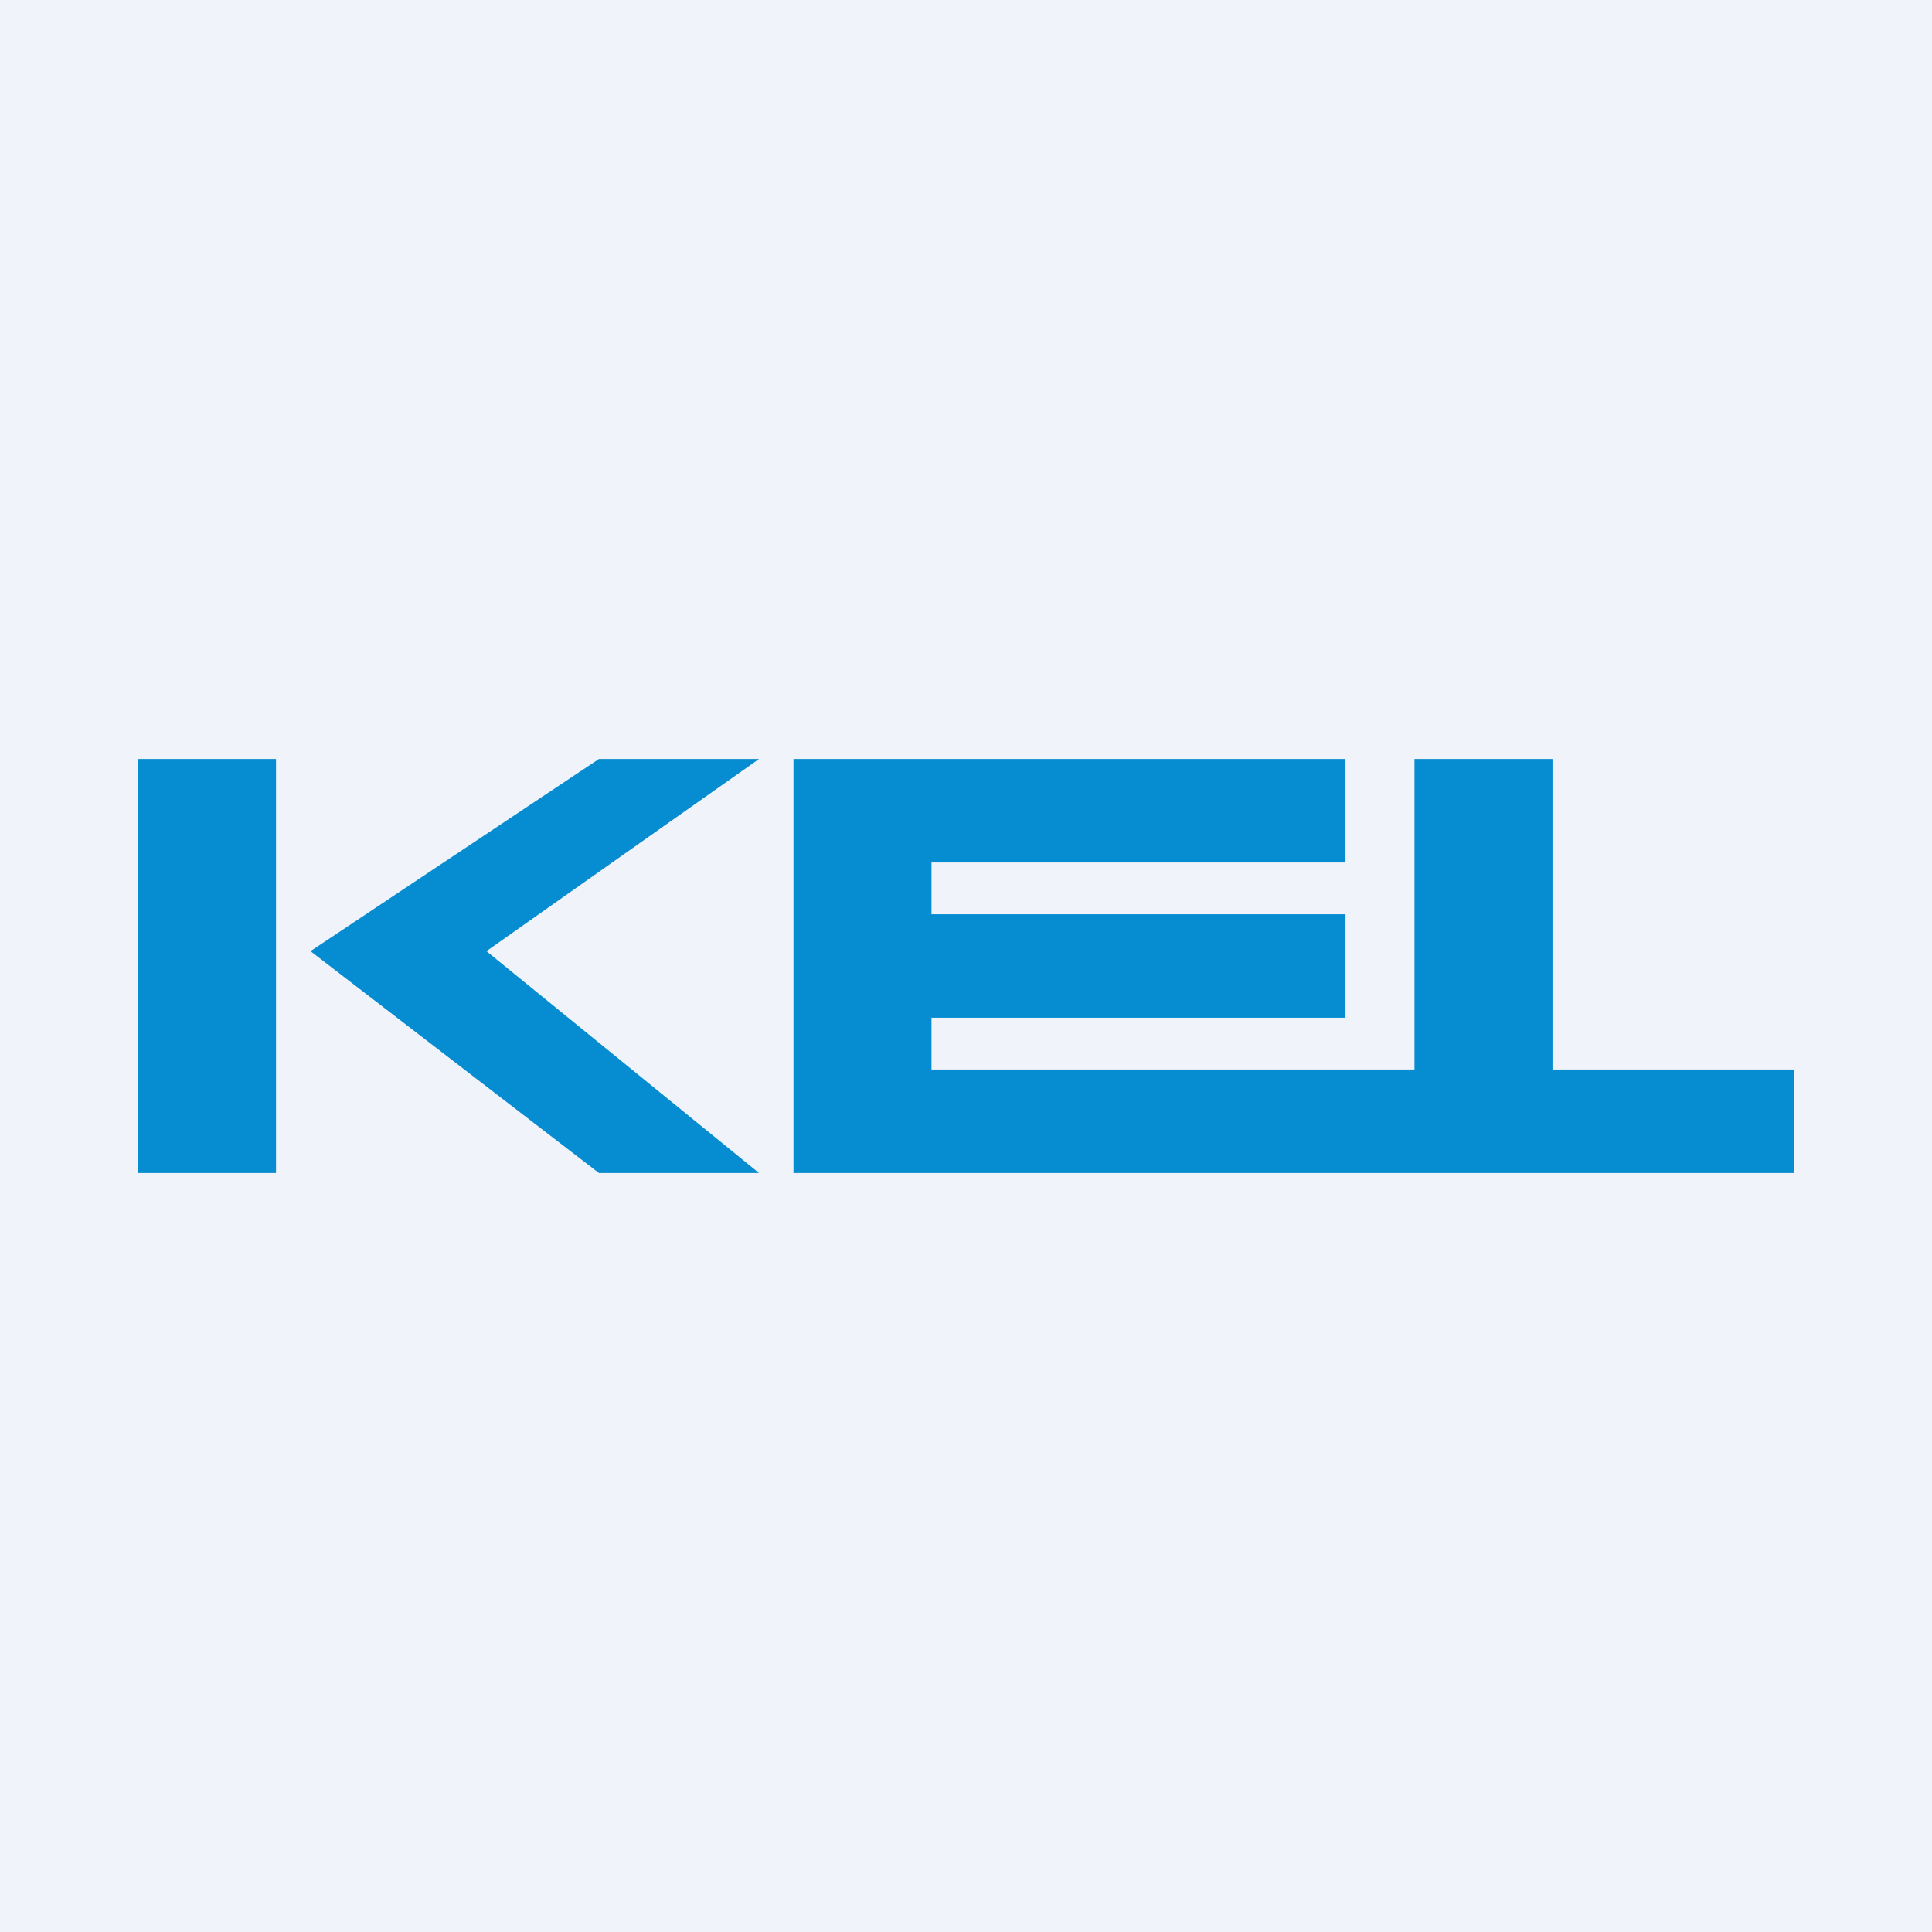
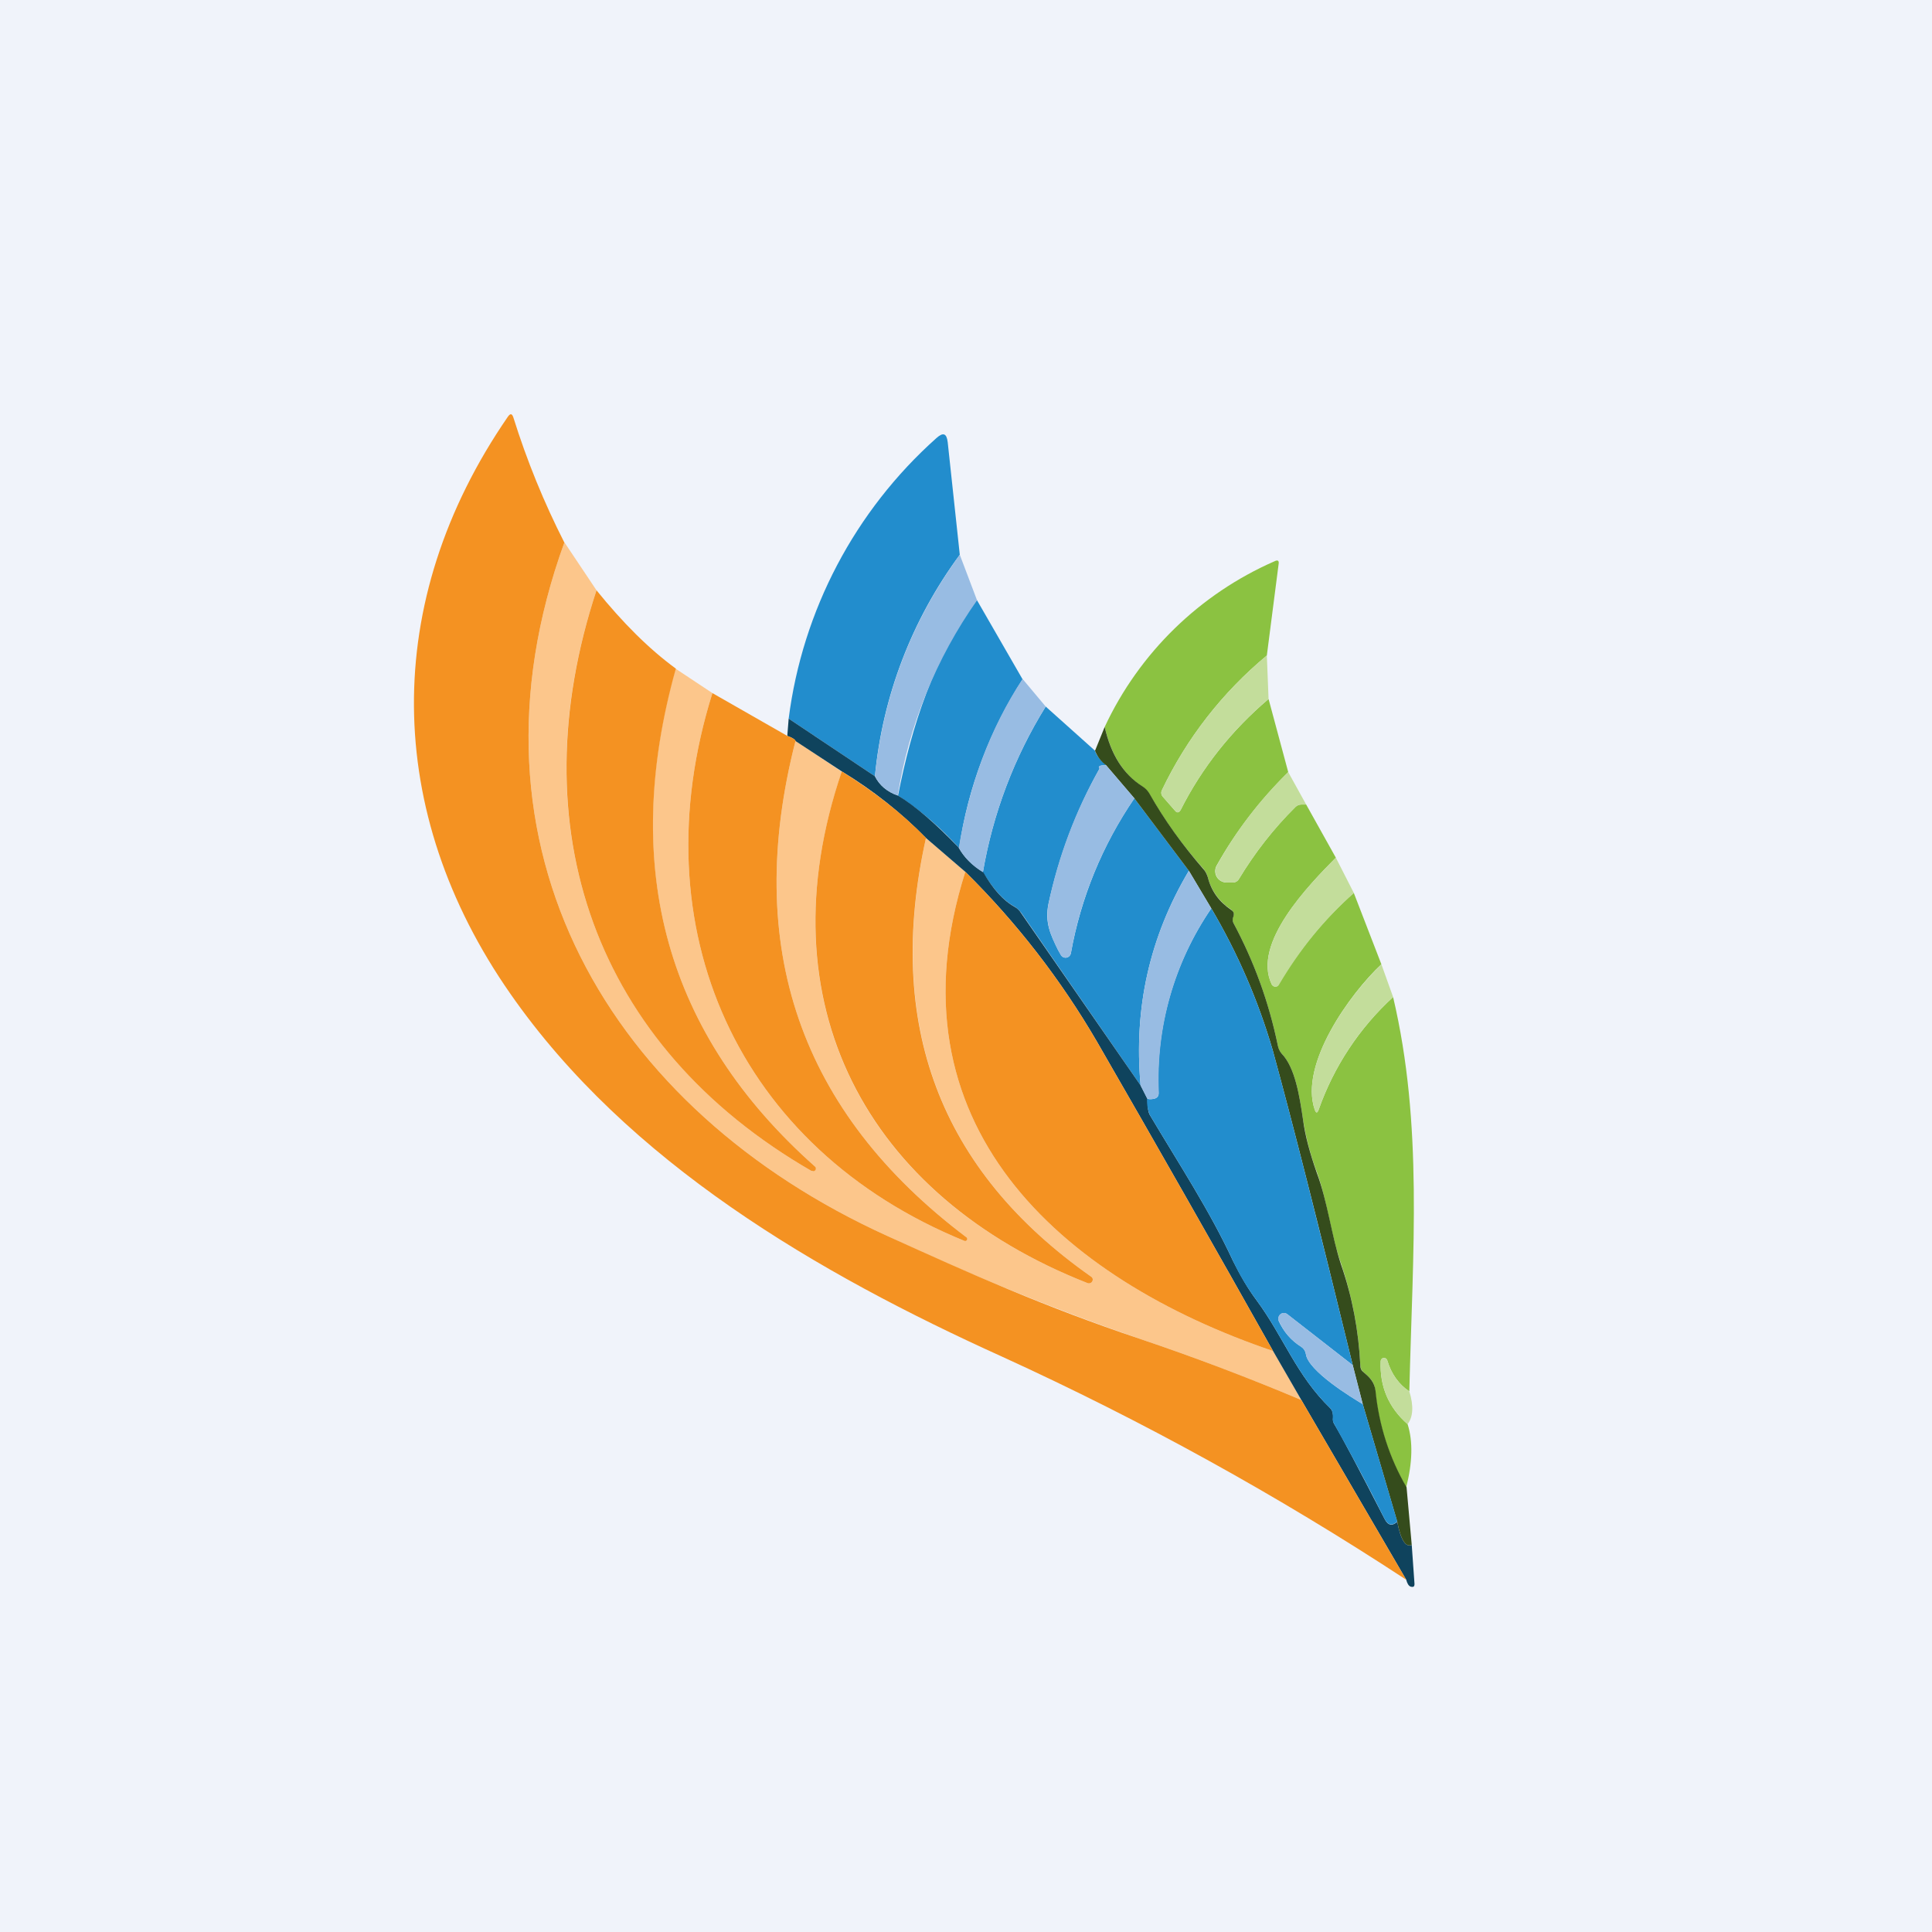
<svg xmlns="http://www.w3.org/2000/svg" width="56" height="56" viewBox="0 0 56 56">
  <path fill="#F0F3FA" d="M0 0h56v56H0z" />
-   <path fill="#068CD0" d="M4 22h4v12H4zM22 22h-4.64L9 27.57 17.36 34H22l-7.9-6.43L22 22ZM39 25v-3H23v12h29v-3h-7v-9h-4v9H27v-1.5h12v-3H27V25h12Z" />
+   <path d="m16.36 15.72.93 1.39c-2.28 6.88-.05 13.2 6.23 16.83a.08.08 0 0 0 .12-.08.08.08 0 0 0-.02-.05c-4.3-3.82-5.65-8.63-4.04-14.43l1.07.71c-2.14 6.82.73 13.2 7.31 15.88a.06.06 0 0 0 .07-.03.06.06 0 0 0-.01-.07c-4.83-3.64-6.49-8.43-4.96-14.4l1.34.9c-2.29 6.7.7 12.3 7.12 14.82a.11.11 0 0 0 .14-.05.1.1 0 0 0-.04-.14c-4.38-3.08-5.97-7.31-4.78-12.71l1.14.98c-2.32 7.31 2.76 11.8 8.92 13.89l.82 1.42a68.5 68.5 0 0 0-4.7-1.78 72.8 72.8 0 0 1-7.31-2.98c-8.03-3.65-12.56-11.25-9.35-20.1Z" fill="#FCC68B" />
+   <path d="M36.72 19a11.53 11.53 0 0 0-3.04 3.9.17.17 0 0 0 .03.2l.35.4c.06.07.11.06.16-.02.62-1.23 1.47-2.3 2.55-3.22l.57 2.12c-.83.82-1.52 1.72-2.07 2.7a.33.33 0 0 0 .29.5h.17a.2.2 0 0 0 .18-.1c.46-.76 1-1.46 1.64-2.09.04-.04.1-.07.17-.07h.14l.86 1.54c-.79.8-2.43 2.48-1.86 3.67a.12.12 0 0 0 .17.05 11.04 11.04 0 0 1 2.21-2.7l.8 2.07c-.9.84-2.39 2.9-1.93 4.22.04.1.07.1.11 0a8.06 8.06 0 0 1 2.16-3.27c.87 3.7.57 7.32.47 11.43-.3-.2-.52-.5-.64-.9a.1.1 0 0 0-.11-.07.1.1 0 0 0-.08.1c-.03.73.23 1.34.78 1.82.16.5.14 1.12-.04 1.83-.5-.86-.8-1.8-.9-2.8-.01-.24-.15-.38-.32-.52a.28.28 0 0 1-.11-.21 10.77 10.77 0 0 0-.55-2.93c-.3-.85-.4-1.8-.7-2.65a7.85 7.85 0 0 1-.41-1.54c-.1-.68-.23-1.52-.62-1.92a.47.47 0 0 1-.11-.23 13.16 13.16 0 0 0-1.29-3.56.21.21 0 0 1 0-.19c.03-.08 0-.14-.07-.2a1.57 1.57 0 0 1-.67-.93.64.64 0 0 0-.13-.25 13.1 13.1 0 0 1-1.58-2.19.6.6 0 0 0-.2-.2c-.54-.35-.9-.93-1.08-1.72a9.74 9.74 0 0 1 4.92-4.8c.1-.05.14-.02.12.09L36.72 19Z" fill="#8BC241" />
+   <path d="M27.82 16.08a12.87 12.87 0 0 0-2.46 6.42l-2.5-1.67a13.13 13.13 0 0 1 4.28-8.13c.2-.18.3-.14.33.12l.35 3.26Zm.5 1.32 1.32 2.29a12.32 12.32 0 0 0-1.84 4.89 9.15 9.15 0 0 0-1.77-1.52c.39-2 1.04-4.03 2.28-5.66Zm3.42 4.36-1.43-1.28a13.38 13.38 0 0 0-1.82 4.8c.3.49.6.83.92 1 .08.05.14.11.2.19l3.45 4.99c-.2-2.24.26-4.3 1.4-6.22l-1.58-2.1a11.56 11.56 0 0 0-1.84 4.49.16.16 0 0 1-.14.13.16.16 0 0 1-.16-.1 27 27 0 0 0-.07-.12c-.22-.45-.39-.8-.28-1.34.3-1.38.79-2.69 1.48-3.92-.05-.07 0-.1.19-.1-.18-.16-.29-.3-.32-.42Z" fill="#228DCD" />
+   <path d="m22.86 20.83 2.5 1.67c.13.26.35.45.67.56.51.31 1.1.82 1.77 1.52.13.25.36.49.7.7.28.49.59.83.9 1 .09.05.15.11.2.19l3.46 4.99.2.39c0 .23.02.39.07.47.83 1.4 1.73 2.76 2.41 4.23.2.4.42.79.69 1.15.78 1.06 1.15 2.17 2.13 3.12.04.04.07.1.08.2v.08c-.01.06 0 .12.03.17.24.4.73 1.33 1.46 2.75.1.2.22.22.37.09.1.52.24.75.42.67l.08 1.13c0 .08-.03.1-.11.08-.06-.02-.1-.09-.13-.2l-3.04-5.21-.82-1.42a916.6 916.6 0 0 0-5.1-8.96 23.68 23.68 0 0 0-3.82-4.93l-1.14-.98a12.47 12.47 0 0 0-2.44-1.93l-1.34-.88c-.02-.05-.1-.1-.24-.15l.04-.5Z" fill="#0F435D" />
+   <path d="M32.02 21.07c.18.8.54 1.37 1.09 1.72a.6.6 0 0 1 .2.2c.44.78.97 1.51 1.57 2.2.06.06.1.15.13.24.1.4.33.71.67.94.08.05.1.11.07.2a.21.21 0 0 0 0 .18c.6 1.12 1.03 2.3 1.29 3.56a.5.5 0 0 0 .11.23c.39.4.52 1.24.62 1.92.06.46.2.97.4 1.54.32.86.42 1.8.7 2.65.33.95.51 1.92.56 2.93 0 .09.04.16.11.21.17.14.3.28.33.52.1 1 .4 1.94.9 2.8l.15 1.67c-.18.08-.32-.15-.42-.67l-1-3.41-.29-1.13c-1-4.1-1.77-7.13-2.32-9.13a18 18 0 0 0-1.78-4.11l-.65-1.09-1.58-2.1-.82-.96a.93.93 0 0 1-.32-.42l.28-.69Z" fill="#354C1C" />
+   <path d="M16.36 15.72c-3.21 8.85 1.32 16.45 9.35 20.1 2.41 1.1 4.6 2.07 7.31 2.98 1.6.54 3.16 1.13 4.7 1.78l3.04 5.21a87.84 87.84 0 0 0-11.7-6.46C23.69 36.9 18.2 33.7 14.79 28.8c-3.66-5.25-3.76-11.36-.07-16.72.07-.1.12-.1.16.02a23.4 23.4 0 0 0 1.48 3.63Zm.93 1.39c.76.94 1.52 1.7 2.3 2.27-1.62 5.8-.27 10.61 4.03 14.43a.08.08 0 0 1-.04.14l-.06-.01c-6.29-3.63-8.5-9.95-6.23-16.83Zm5.53 4.22-2.17-1.24c-2.14 6.82.73 13.2 7.31 15.88a.06.06 0 0 0 .07-.03.06.06 0 0 0-.01-.07c-4.83-3.64-6.49-8.43-4.96-14.4-.02-.04-.1-.09-.24-.14Zm1.58 1.03c.96.6 1.78 1.24 2.44 1.93-1.2 5.4.4 9.63 4.78 12.71a.1.1 0 0 1 .04.14.11.11 0 0 1-.14.05c-6.41-2.52-9.41-8.12-7.12-14.83Zm7.4 7.84a23.68 23.68 0 0 0-3.82-4.93c-2.32 7.31 2.76 11.8 8.92 13.89a916.6 916.6 0 0 0-5.1-8.96Z" fill="#F49222" />
+   <path d="M35.11 26.33a18.06 18.06 0 0 1 1.78 4.11c.55 2 1.32 5.04 2.32 9.13l-1.9-1.48a.16.16 0 0 0-.25.09v.1c.15.33.37.58.66.76a.3.3 0 0 1 .13.2c.06.5 1.35 1.28 1.65 1.46l1 3.4c-.15.14-.27.11-.37-.08a62.7 62.7 0 0 0-1.46-2.75.26.26 0 0 1-.04-.17.4.4 0 0 0 0-.08c0-.1-.03-.16-.07-.2-.98-.95-1.35-2.06-2.13-3.12a6.6 6.6 0 0 1-.69-1.15c-.68-1.47-1.58-2.83-2.41-4.23a1.02 1.02 0 0 1-.08-.47c.08.02.16.01.23-.01.08-.03.11-.09.1-.17a8.77 8.77 0 0 1 1.53-5.34Z" fill="#228DCD" />
+   <path d="m27.82 16.08.5 1.32a13.56 13.56 0 0 0-2.3 5.66c-.31-.11-.53-.3-.66-.56.24-2.35 1.06-4.5 2.46-6.42Zm1.82 3.6.67.8a13.38 13.38 0 0 0-1.82 4.8 1.97 1.97 0 0 1-.7-.7c.31-1.87.93-3.5 1.85-4.9Zm3.24 3.46-.82-.96c-.18 0-.25.03-.19.1a13.49 13.49 0 0 0-1.48 3.92c-.1.55.06.9.28 1.34l.07.13a.16.16 0 0 0 .3-.04c.28-1.6.9-3.1 1.84-4.49Zm1.58 2.1.65 1.09a8.77 8.77 0 0 0-1.52 5.34c0 .08-.04.14-.11.17a.38.38 0 0 1-.23 0l-.19-.38c-.2-2.24.26-4.3 1.4-6.22ZM39.5 40.7l-.29-1.13-1.9-1.48a.16.16 0 0 0-.24.2c.14.32.36.57.65.75a.3.3 0 0 1 .13.2c.06.5 1.35 1.28 1.65 1.46Z" fill="#98BCE3" />
+   <path d="m36.72 19 .05 1.26a10.28 10.28 0 0 0-2.55 3.22c-.05.08-.1.09-.16.02l-.35-.4a.17.17 0 0 1-.03-.2 11.53 11.53 0 0 1 3.04-3.9Zm.62 3.38.52.94h-.14a.25.25 0 0 0-.17.07c-.63.63-1.18 1.33-1.64 2.09a.2.2 0 0 1-.18.1h-.17a.33.33 0 0 1-.33-.33.3.3 0 0 1 .04-.16c.55-1 1.24-1.9 2.07-2.71Zm1.9 3.5-.52-1.02c-.79.8-2.43 2.48-1.86 3.67a.12.12 0 0 0 .22 0c.59-1 1.31-1.89 2.17-2.65Zm.8 2.07.34.95a8.06 8.06 0 0 0-2.16 3.27c-.04.1-.07.1-.11 0-.46-1.32 1.03-3.38 1.94-4.22Zm.76 13.33c.16-.21.18-.53.05-.95-.3-.2-.52-.5-.64-.9a.1.1 0 0 0-.11-.07.1.1 0 0 0-.08.1c-.03.73.23 1.34.78 1.82Z" fill="#C3DD9B" />
</svg>
